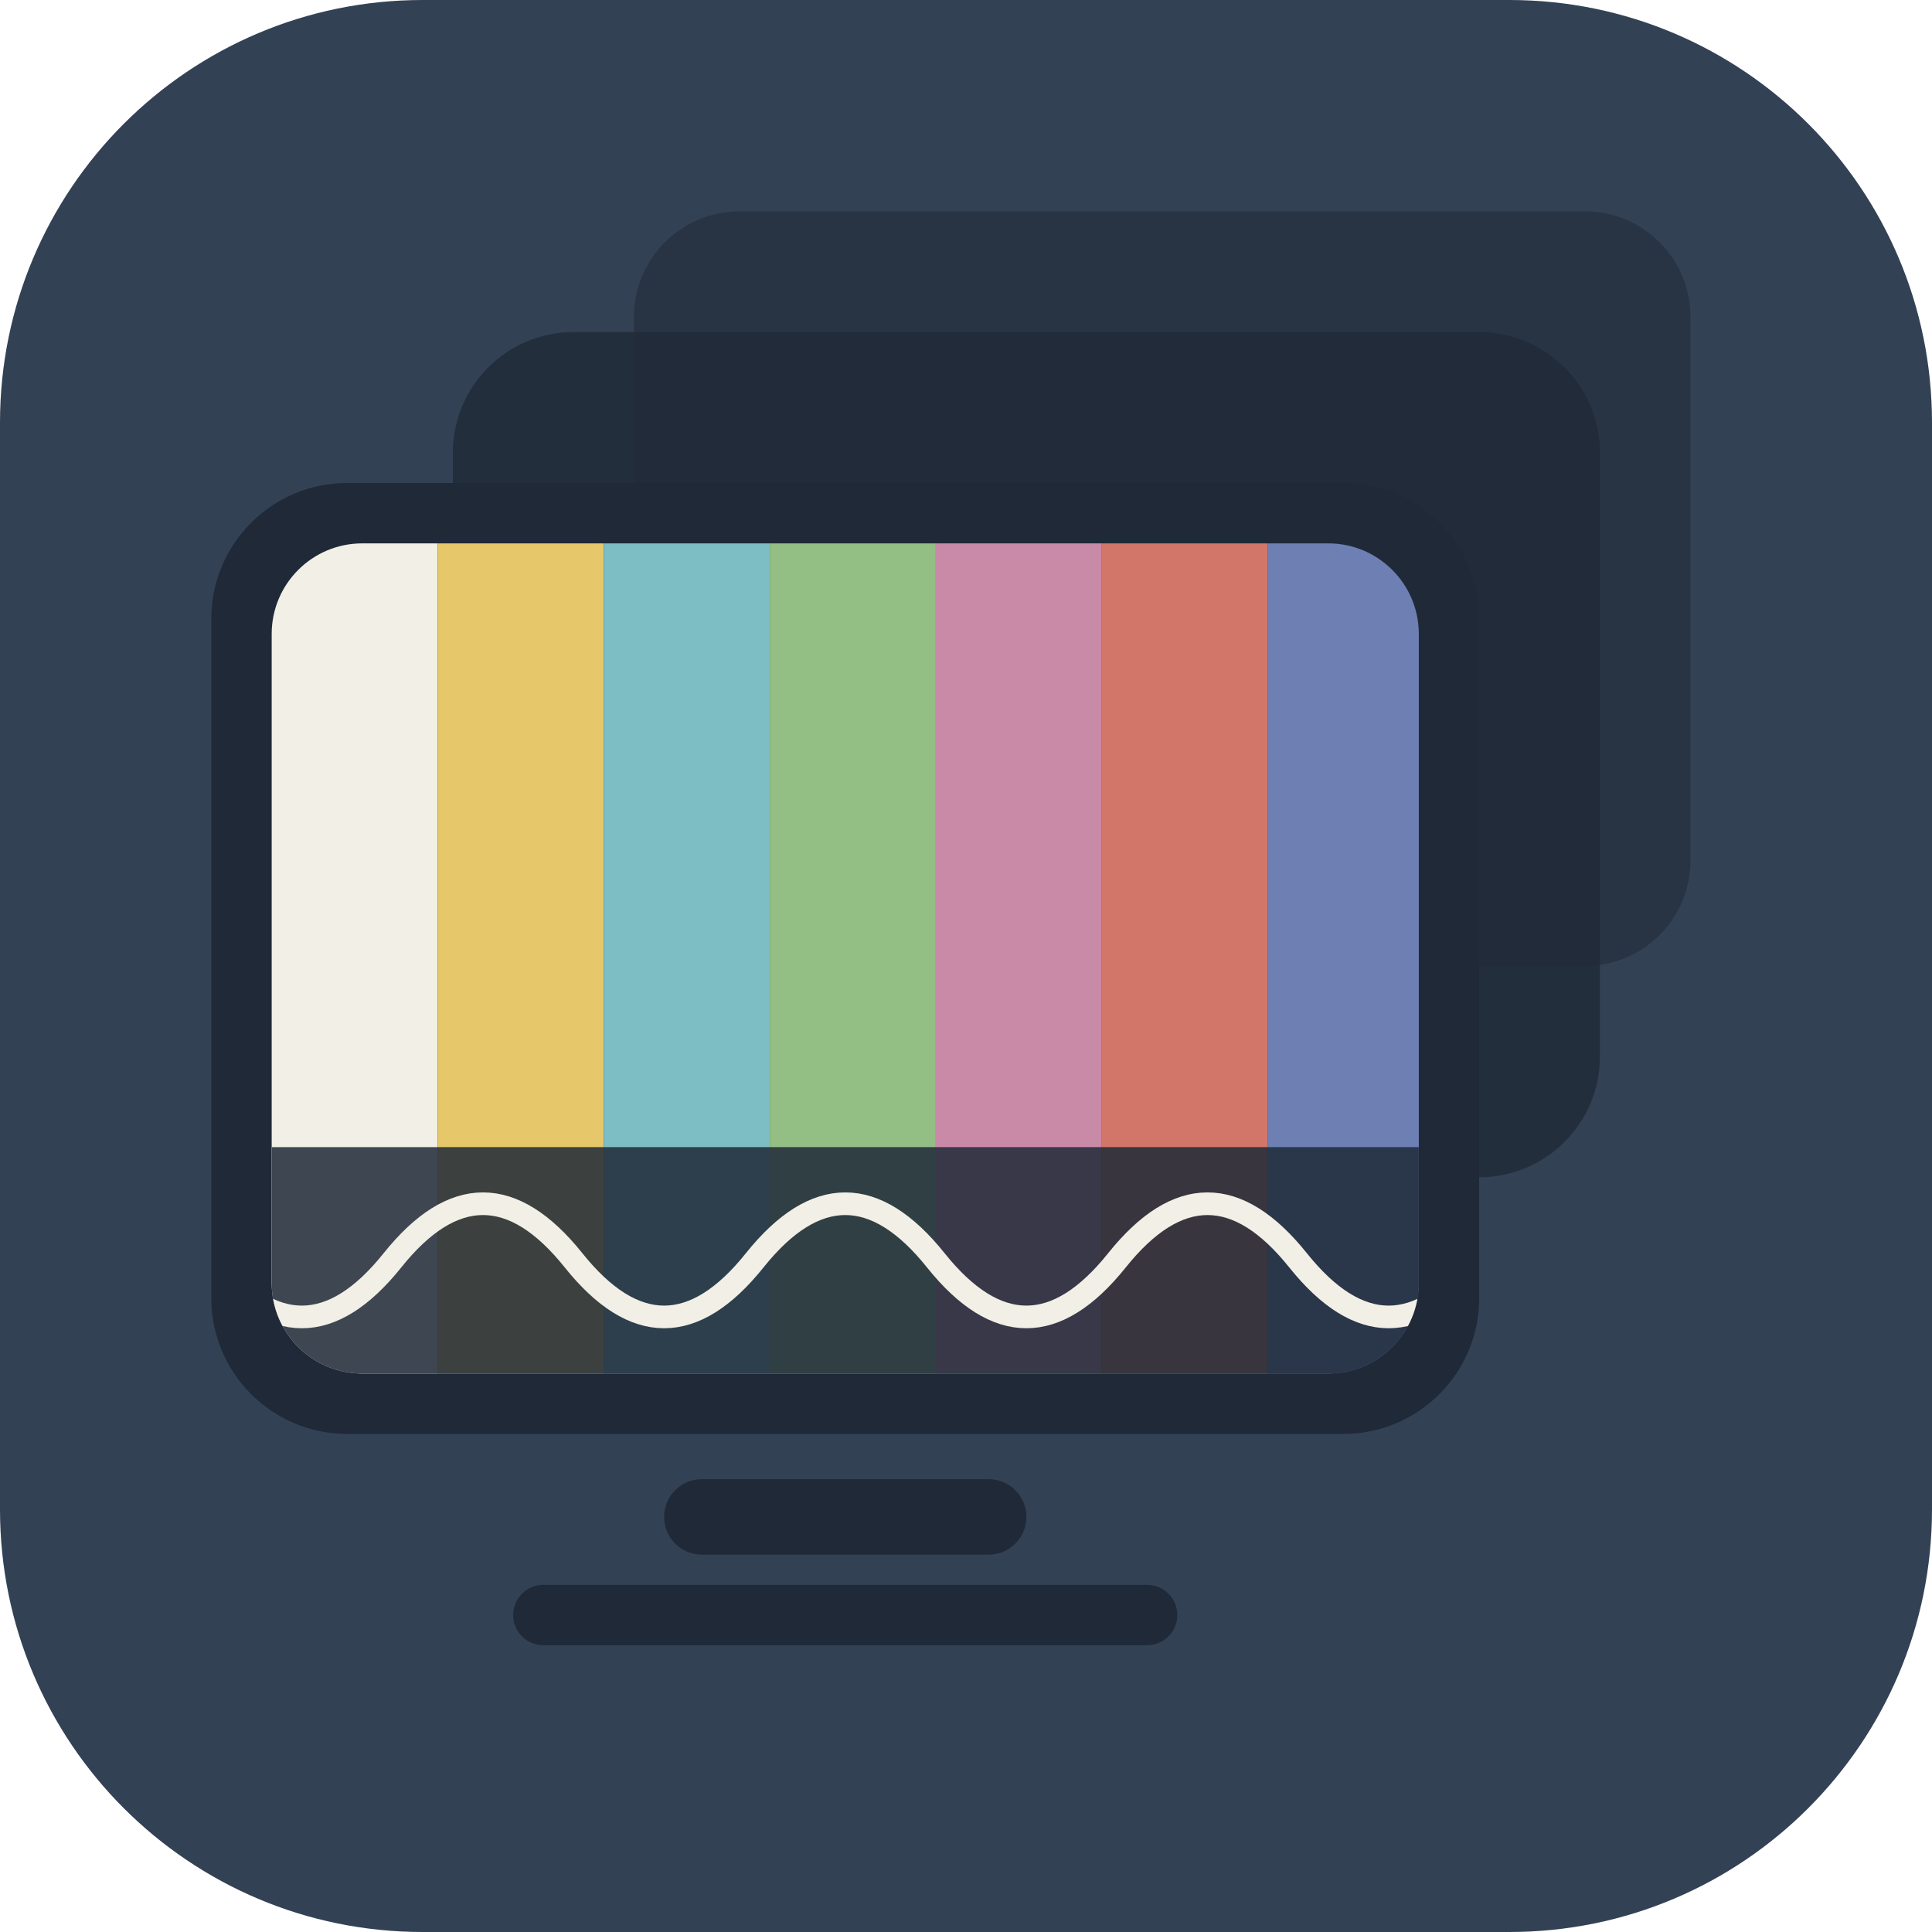
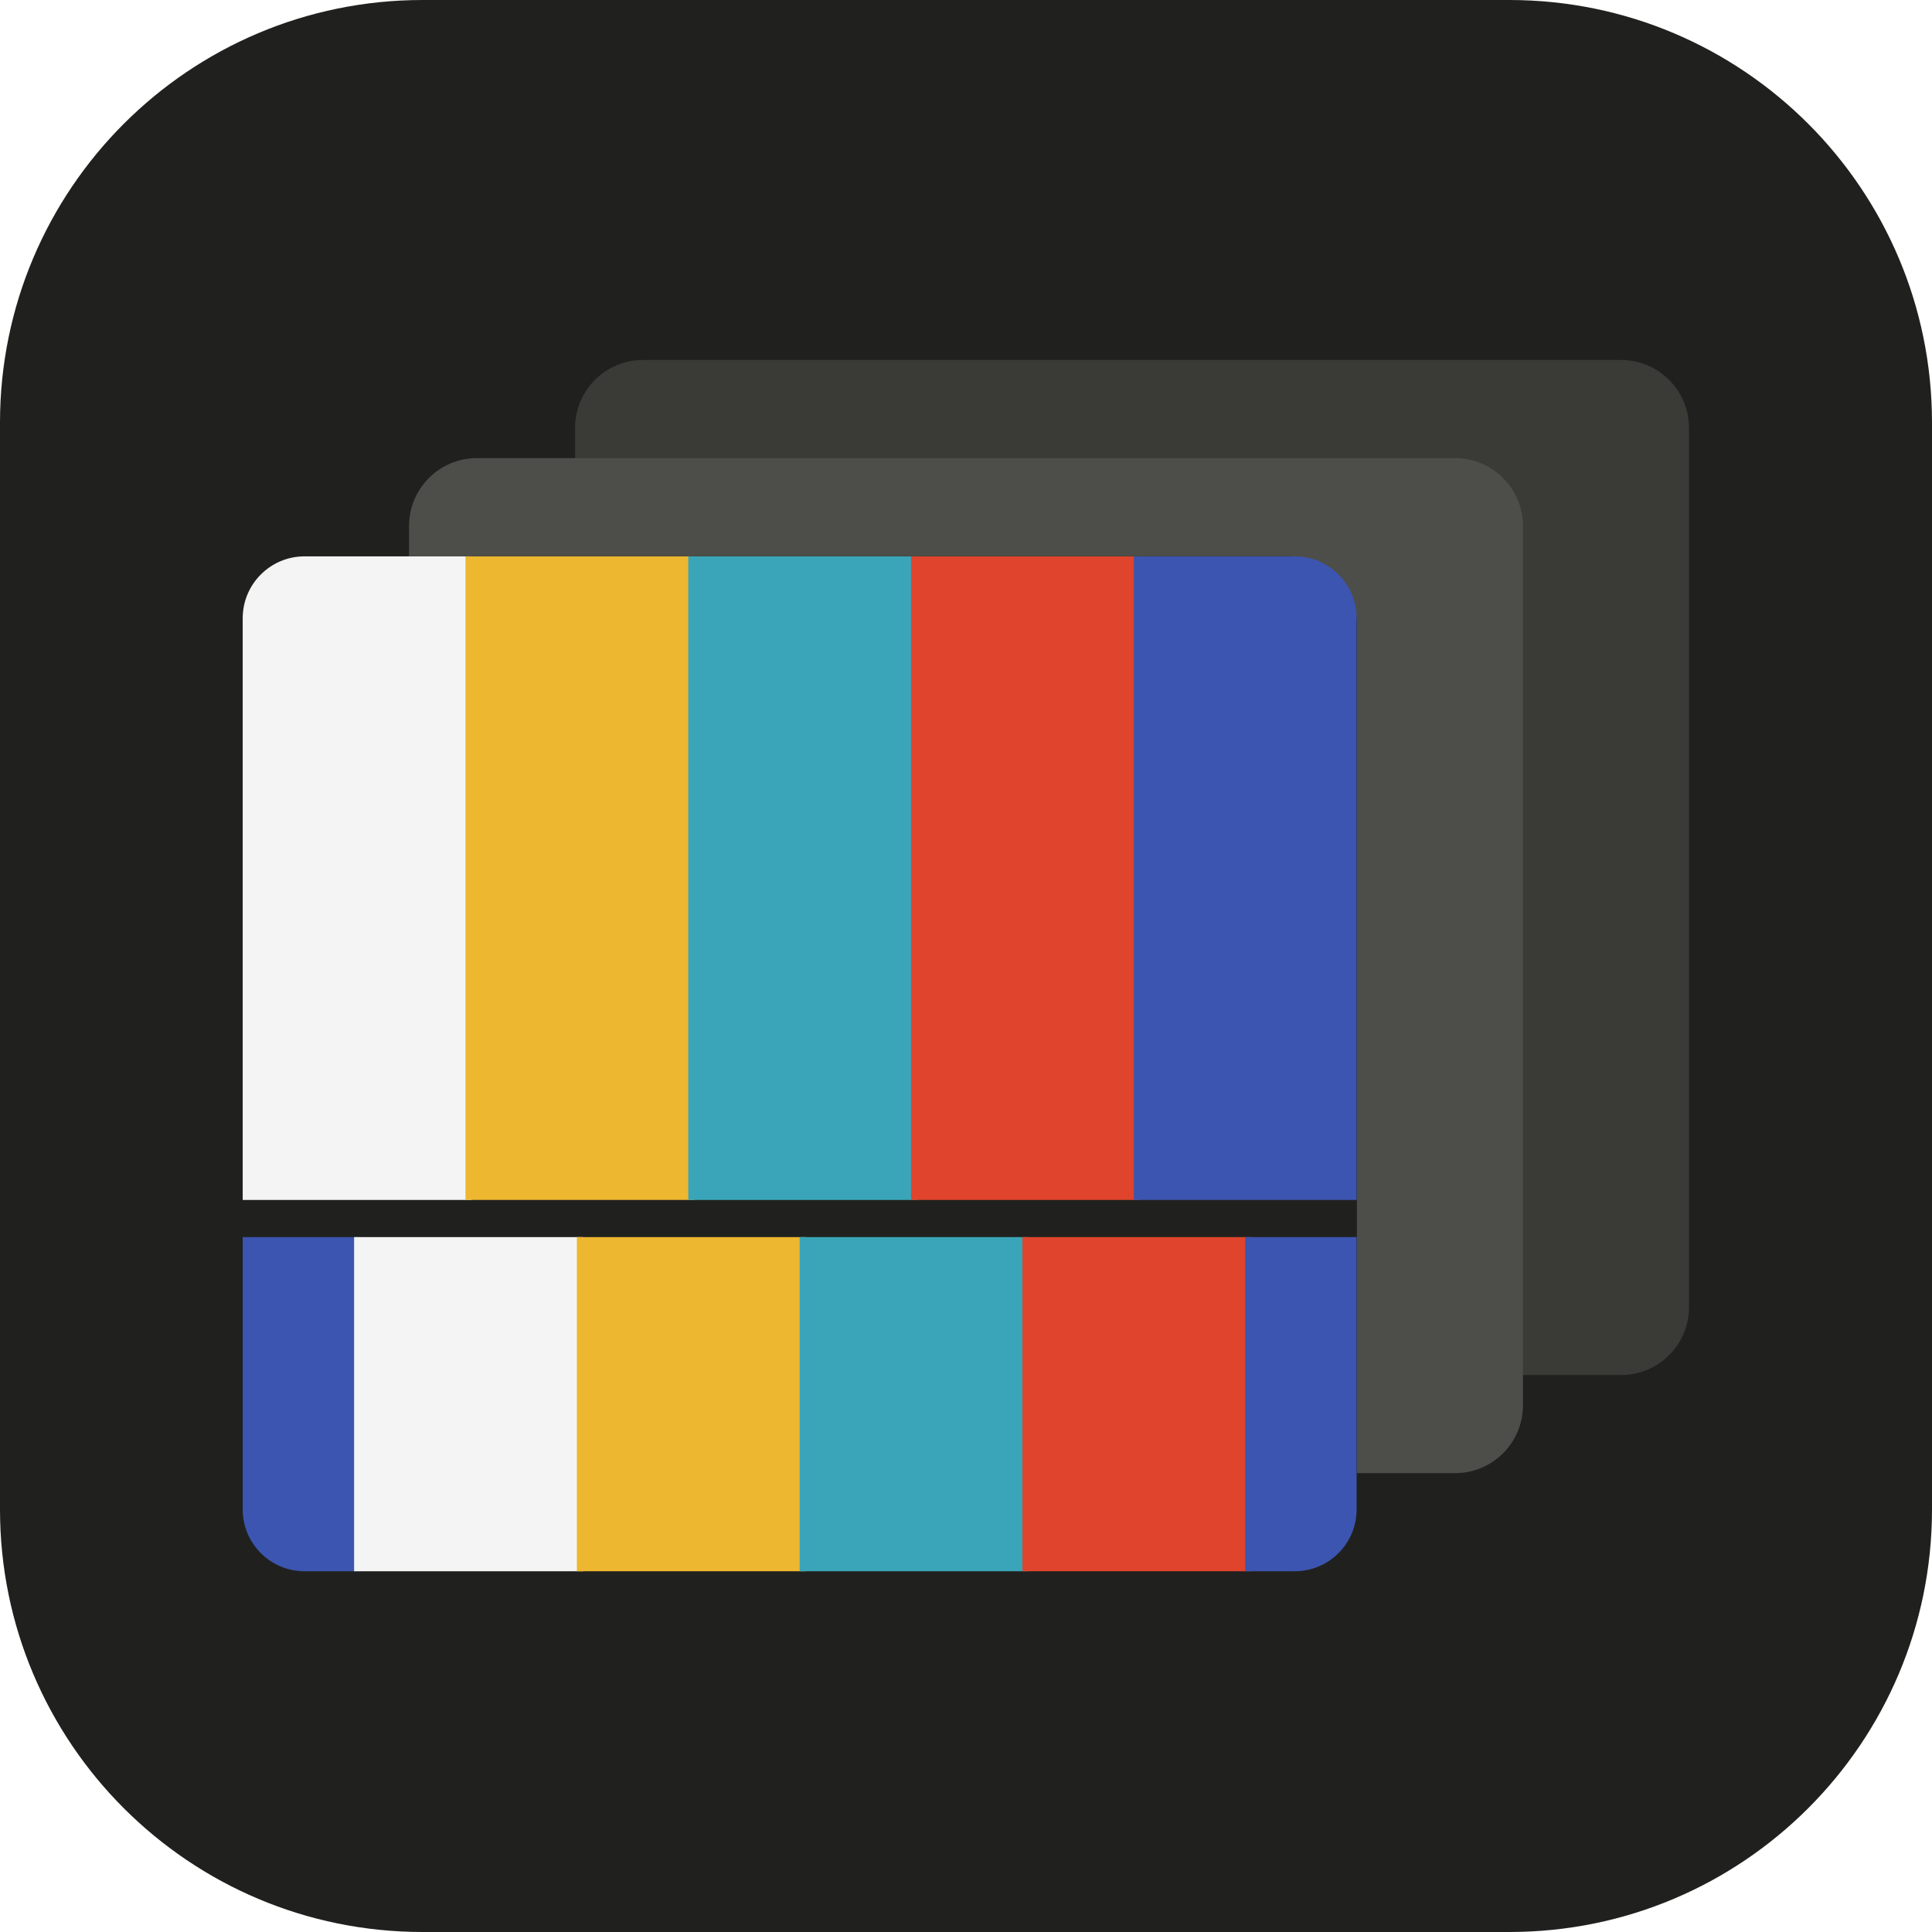
<svg xmlns="http://www.w3.org/2000/svg" viewBox="0 0 256 256" width="256" height="256">
-   <style>
-     .offair-wave { animation: offair-roll 3s linear infinite; }
-     @keyframes offair-roll { from { transform: translateX(0); } to { transform: translateX(-48px); } }
-     @media (prefers-reduced-motion: reduce) { .offair-wave { animation: none; } }
-   </style>
-   <rect width="256" height="256" rx="56" fill="#334155" />
-   <rect x="84" y="28" width="140" height="100" rx="14" fill="#1f2937" opacity="0.55" />
-   <rect x="60" y="44" width="152" height="112" rx="16" fill="#1f2937" opacity="0.8" />
-   <rect x="28" y="64" width="168" height="126" rx="18" fill="#1f2937" />
-   <clipPath id="screen">
-     <rect x="36" y="72" width="152" height="110" rx="12" />
-   </clipPath>
-   <g clip-path="url(#screen)">
-     <rect x="36" y="72" width="22" height="110" fill="#f2efe6" />
-     <rect x="58" y="72" width="22" height="110" fill="#e6c76a" />
-     <rect x="80" y="72" width="22" height="110" fill="#7dbdc4" />
-     <rect x="102" y="72" width="22" height="110" fill="#93bf85" />
-     <rect x="124" y="72" width="22" height="110" fill="#c98aa8" />
-     <rect x="146" y="72" width="22" height="110" fill="#d3766a" />
-     <rect x="168" y="72" width="22" height="110" fill="#6d7fb3" />
-     <rect x="36" y="152" width="152" height="30" fill="#1f2937" opacity="0.85" />
-     <g class="offair-wave">
-       <path d="M4 167c8-10 16-10 24 0s16 10 24 0 16-10 24 0 16 10 24 0 16-10 24 0 16 10 24 0 16-10 24 0 16 10 24 0 16-10 24 0 16 10 24 0 16-10 24 0 16 10 24 0" fill="none" stroke="#f2efe6" stroke-width="3" stroke-linecap="round" />
+   <rect width="256" height="256" rx="56" fill="#20211E" />
+   <rect x="76.2" y="47.7" width="147.6" height="134.5" rx="9" fill="#3A3B37" />
+   <rect x="54.2" y="60.7" width="147.6" height="134.5" rx="9" fill="#4D4E49" />
+   <rect x="32.2" y="73.7" width="147.6" height="134.5" rx="9" fill="#20211E" />
+   <g transform="translate(1,36) scale(0.82)">
+     <clipPath id="o-scr-n">
+       <rect x="38" y="46" width="180" height="164" rx="10" />
+     </clipPath>
+     <g clip-path="url(#o-scr-n)">
+       <rect x="38" y="46" width="37" height="104" fill="#F4F4F4" />
+       <rect x="74" y="46" width="37" height="104" fill="#EDB72F" />
+       <rect x="110" y="46" width="37" height="104" fill="#3AA5B8" />
+       <rect x="146" y="46" width="37" height="104" fill="#E0442C" />
+       <rect x="182" y="46" width="36" height="104" fill="#3C55B0" />
+       <rect x="20" y="156" width="37" height="54" fill="#3C55B0" />
+       <rect x="56" y="156" width="37" height="54" fill="#F4F4F4" />
+       <rect x="92" y="156" width="37" height="54" fill="#EDB72F" />
+       <rect x="128" y="156" width="37" height="54" fill="#3AA5B8" />
+       <rect x="164" y="156" width="37" height="54" fill="#E0442C" />
+       <rect x="200" y="156" width="37" height="54" fill="#3C55B0" />
    </g>
  </g>
-   <rect x="88" y="196" width="48" height="10" rx="5" fill="#1f2937" />
-   <rect x="68" y="210" width="88" height="8" rx="4" fill="#1f2937" />
</svg>
